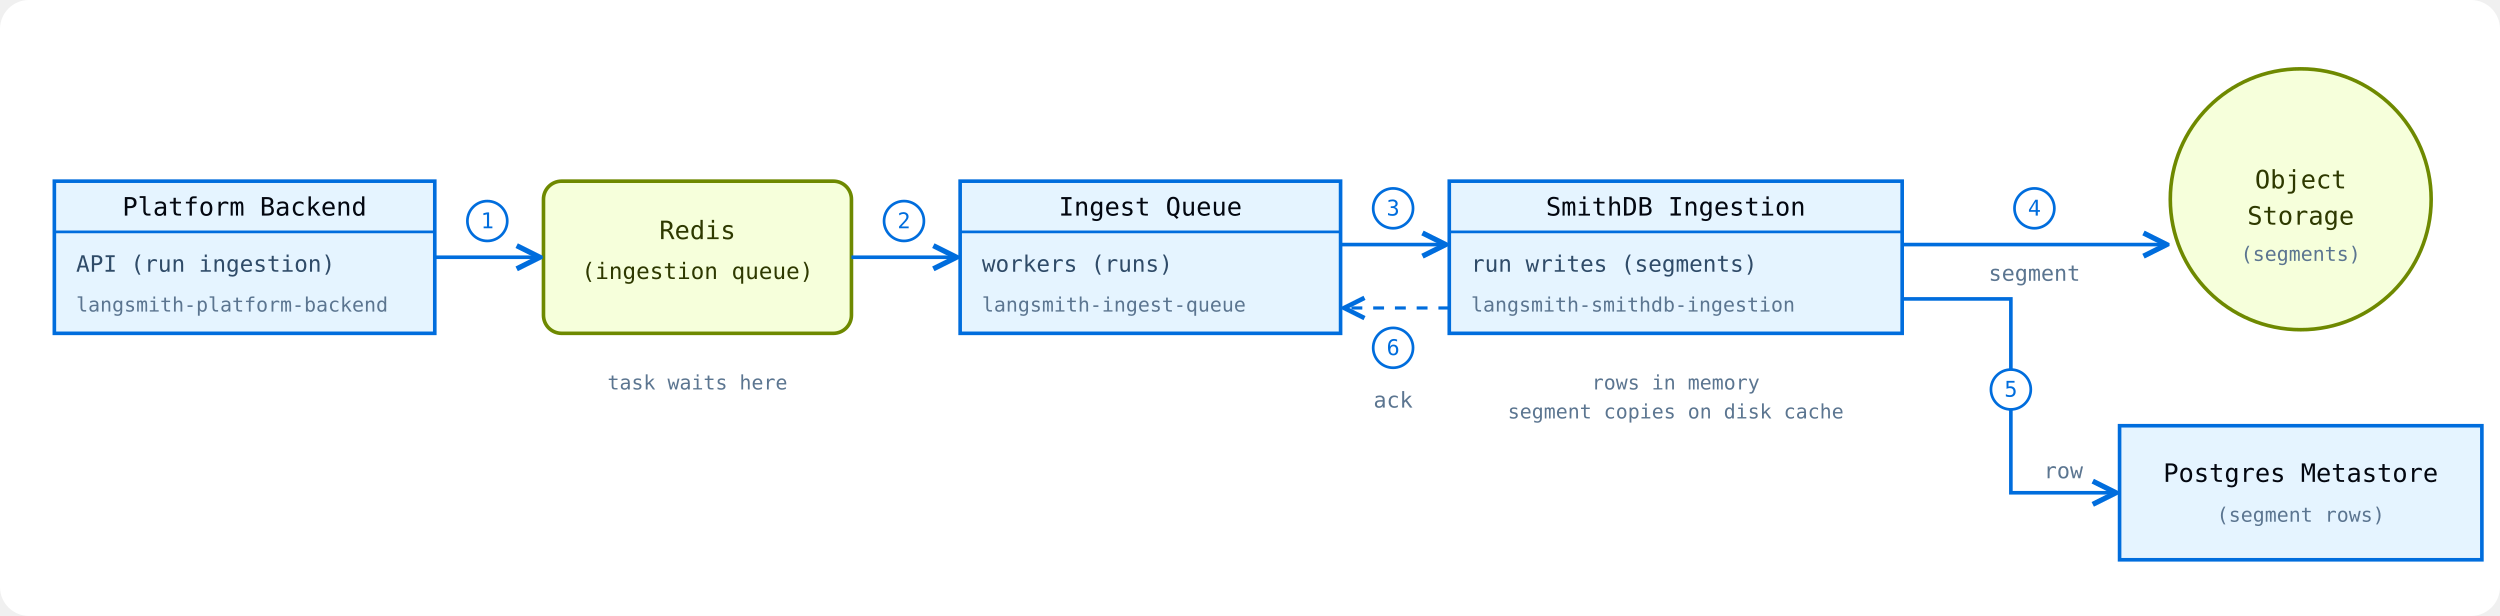
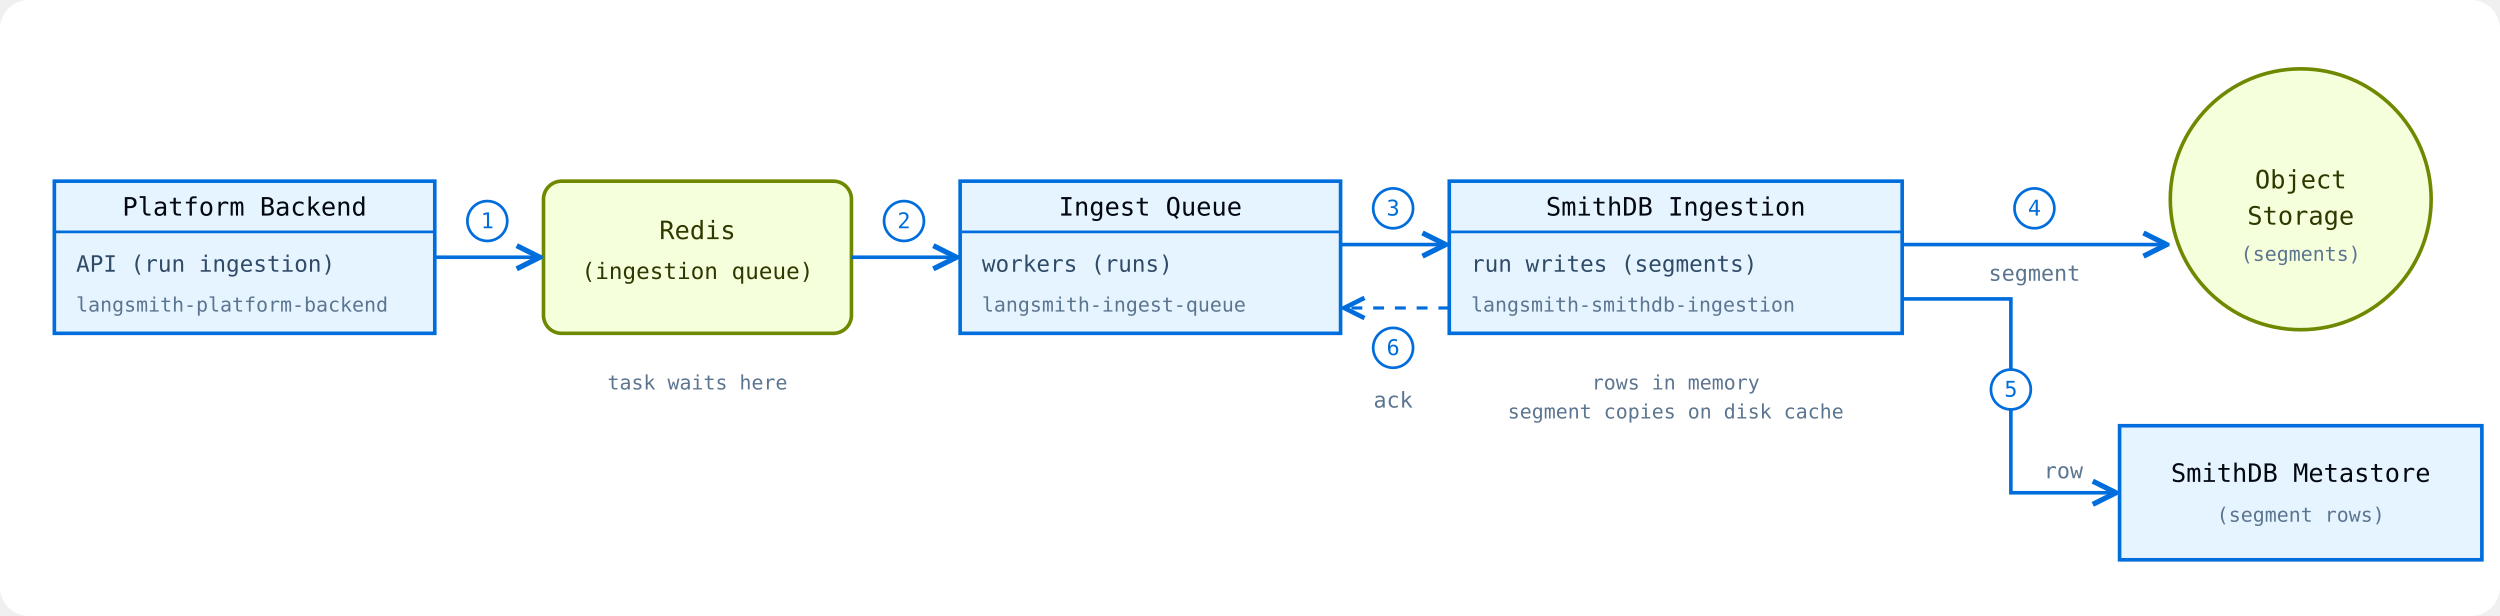
<svg xmlns="http://www.w3.org/2000/svg" id="diagram" style="color-scheme: light" width="1380" height="340" viewBox="0 0 1380 340" role="img" aria-labelledby="title desc" font-family="ui-monospace, SFMono-Regular, Menlo, Consolas, monospace">
  <defs>
    <marker id="f" viewBox="0 0 10 10" refX="9" refY="5" markerWidth="8" markerHeight="8" orient="auto-start-reverse">
      <path d="M1 1 L9 5 L1 9" fill="none" stroke="#006DDD" stroke-width="1.8" />
    </marker>
  </defs>
  <rect x="0" y="0" width="1380" height="340" rx="16" fill="#FFFFFF" />
  <rect x="30" y="100" width="210" height="84" fill="#E5F4FF" stroke="#006DDD" stroke-width="2" />
  <line x1="30" y1="128" x2="240" y2="128" stroke="#006DDD" stroke-width="1.5" />
  <text x="135" y="119" text-anchor="middle" font-size="14" fill="#030710">Platform Backend</text>
  <text x="42" y="150" font-size="12.5" fill="#2F4B68">API (run ingestion)</text>
  <text x="42" y="172" font-size="11" fill="#5B7590">langsmith-platform-backend</text>
  <rect x="300" y="100" width="170" height="84" rx="10" fill="#F6FFDB" stroke="#6E8900" stroke-width="2" />
  <text x="385" y="132" text-anchor="middle" font-size="14" fill="#2E3900">Redis</text>
  <text x="385" y="154" text-anchor="middle" font-size="12.5" fill="#2E3900">(ingestion queue)</text>
  <text x="385" y="215" text-anchor="middle" font-size="11" fill="#5B7590">task waits here</text>
  <rect x="530" y="100" width="210" height="84" fill="#E5F4FF" stroke="#006DDD" stroke-width="2" />
  <line x1="530" y1="128" x2="740" y2="128" stroke="#006DDD" stroke-width="1.5" />
  <text x="635" y="119" text-anchor="middle" font-size="14" fill="#030710">Ingest Queue</text>
  <text x="542" y="150" font-size="12.5" fill="#2F4B68">workers (runs)</text>
  <text x="542" y="172" font-size="11" fill="#5B7590">langsmith-ingest-queue</text>
  <rect x="800" y="100" width="250" height="84" fill="#E5F4FF" stroke="#006DDD" stroke-width="2" />
  <line x1="800" y1="128" x2="1050" y2="128" stroke="#006DDD" stroke-width="1.5" />
  <text x="925" y="119" text-anchor="middle" font-size="14" fill="#030710">SmithDB Ingestion</text>
  <text x="812" y="150" font-size="12.5" fill="#2F4B68">run writes (segments)</text>
  <text x="812" y="172" font-size="11" fill="#5B7590">langsmith-smithdb-ingestion</text>
  <text x="925" y="215" text-anchor="middle" font-size="11" fill="#5B7590">rows in memory</text>
  <text x="925" y="231" text-anchor="middle" font-size="11" fill="#5B7590">segment copies on disk cache</text>
  <circle cx="1270" cy="110" r="72" fill="#F6FFDB" stroke="#6E8900" stroke-width="2" />
  <text x="1270" y="104" text-anchor="middle" font-size="14" fill="#2E3900">Object</text>
  <text x="1270" y="124" text-anchor="middle" font-size="14" fill="#2E3900">Storage</text>
  <text x="1270" y="144" text-anchor="middle" font-size="11" fill="#5B7590">(segments)</text>
  <rect x="1170" y="235" width="200" height="74" fill="#E5F4FF" stroke="#006DDD" stroke-width="2" />
-   <text x="1270" y="266" text-anchor="middle" font-size="14" fill="#030710">Postgres Metastore</text>
+   <text x="1270" y="266" text-anchor="middle" font-size="14" fill="#030710">SmithDB Metastore</text>
  <text x="1270" y="288" text-anchor="middle" font-size="11" fill="#5B7590">(segment rows)</text>
  <path d="M240 142 H298" marker-end="url(#f)" stroke="#006DDD" stroke-width="2" fill="none" />
  <circle cx="269" cy="122" r="11" fill="#FFFFFF" stroke="#006DDD" stroke-width="1.5" />
  <text x="269" y="126" text-anchor="middle" font-size="12" fill="#006DDD">1</text>
  <path d="M470 142 H528" marker-end="url(#f)" stroke="#006DDD" stroke-width="2" fill="none" />
  <circle cx="499" cy="122" r="11" fill="#FFFFFF" stroke="#006DDD" stroke-width="1.5" />
  <text x="499" y="126" text-anchor="middle" font-size="12" fill="#006DDD">2</text>
  <path d="M740 135 H798" marker-end="url(#f)" stroke="#006DDD" stroke-width="2" fill="none" />
  <circle cx="769" cy="115" r="11" fill="#FFFFFF" stroke="#006DDD" stroke-width="1.5" />
  <text x="769" y="119" text-anchor="middle" font-size="12" fill="#006DDD">3</text>
  <path d="M1050 135 H1196" marker-end="url(#f)" stroke="#006DDD" stroke-width="2" fill="none" />
  <text x="1123" y="155" text-anchor="middle" font-size="12" fill="#5B7590">segment</text>
  <circle cx="1123" cy="115" r="11" fill="#FFFFFF" stroke="#006DDD" stroke-width="1.5" />
  <text x="1123" y="119" text-anchor="middle" font-size="12" fill="#006DDD">4</text>
  <path d="M1050 165 H1110 V272 H1168" marker-end="url(#f)" stroke="#006DDD" stroke-width="2" fill="none" />
  <text x="1139" y="264" text-anchor="middle" font-size="12" fill="#5B7590">row</text>
  <circle cx="1110" cy="215" r="11" fill="#FFFFFF" stroke="#006DDD" stroke-width="1.5" />
  <text x="1110" y="219" text-anchor="middle" font-size="12" fill="#006DDD">5</text>
  <path d="M800 170 H742" marker-end="url(#f)" stroke="#006DDD" stroke-width="1.75" fill="none" stroke-dasharray="6 6" />
  <circle cx="769" cy="192" r="11" fill="#FFFFFF" stroke="#006DDD" stroke-width="1.5" />
  <text x="769" y="196" text-anchor="middle" font-size="12" fill="#006DDD">6</text>
  <text x="769" y="225" text-anchor="middle" font-size="12" fill="#5B7590">ack</text>
</svg>
